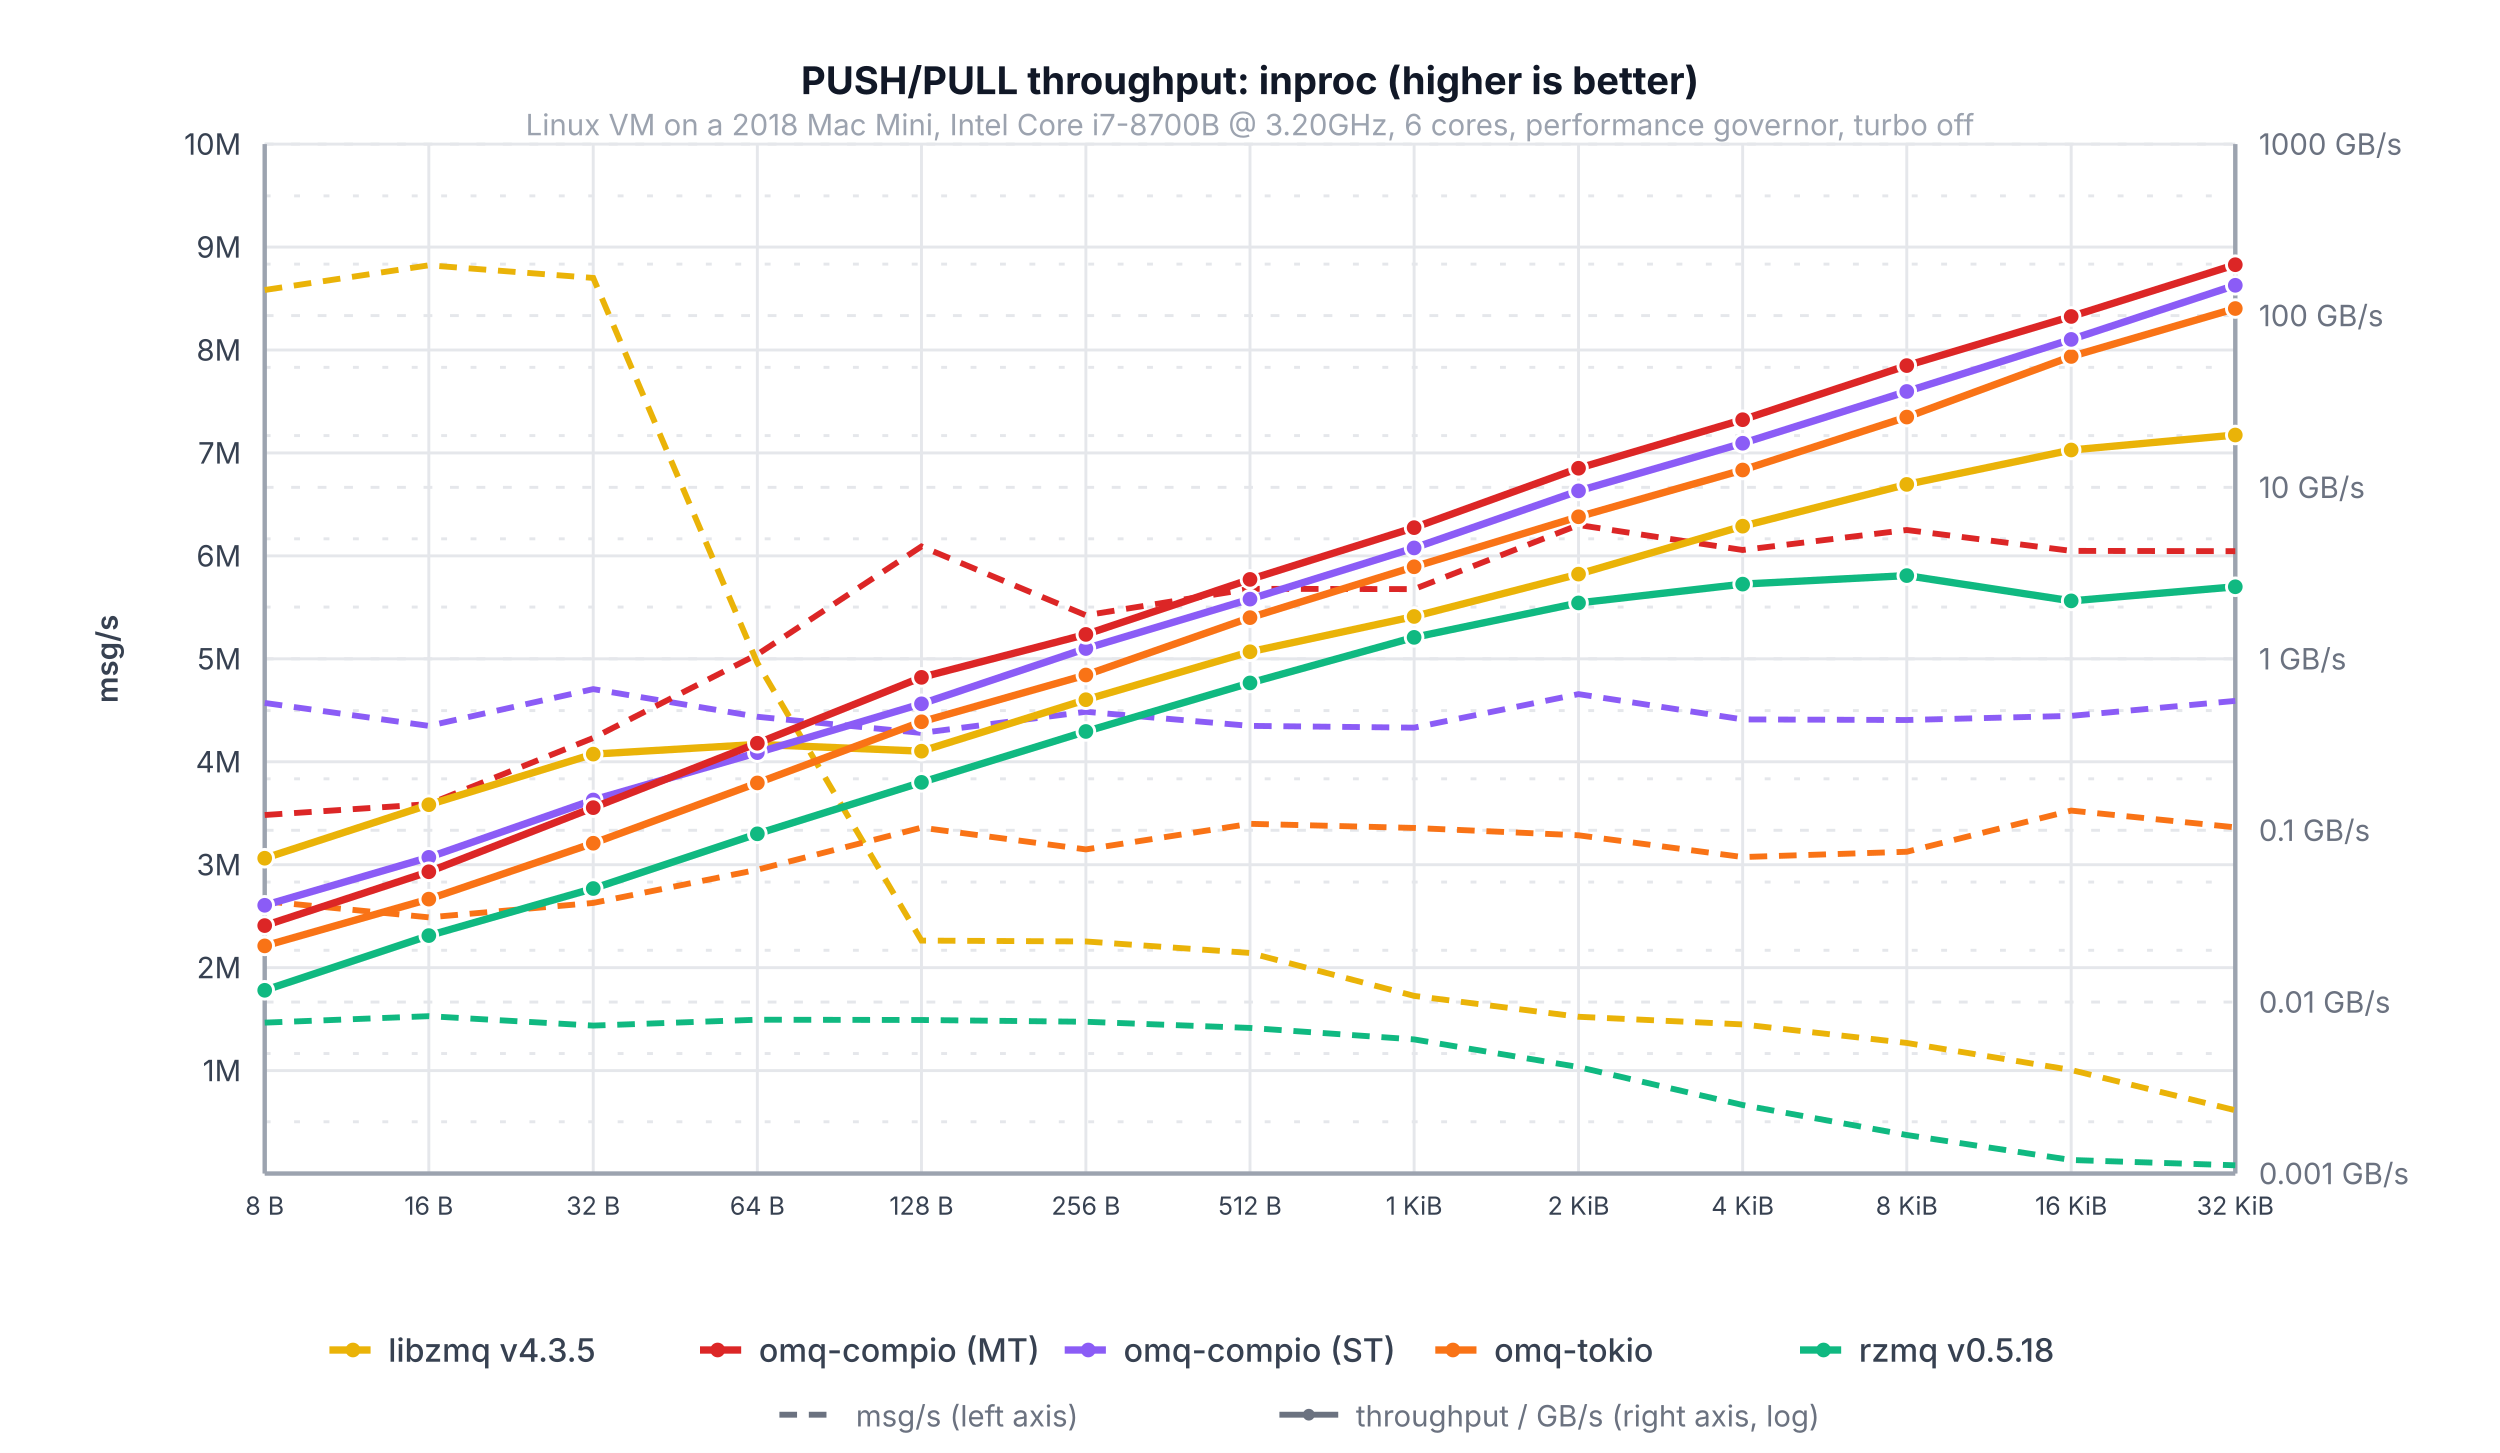
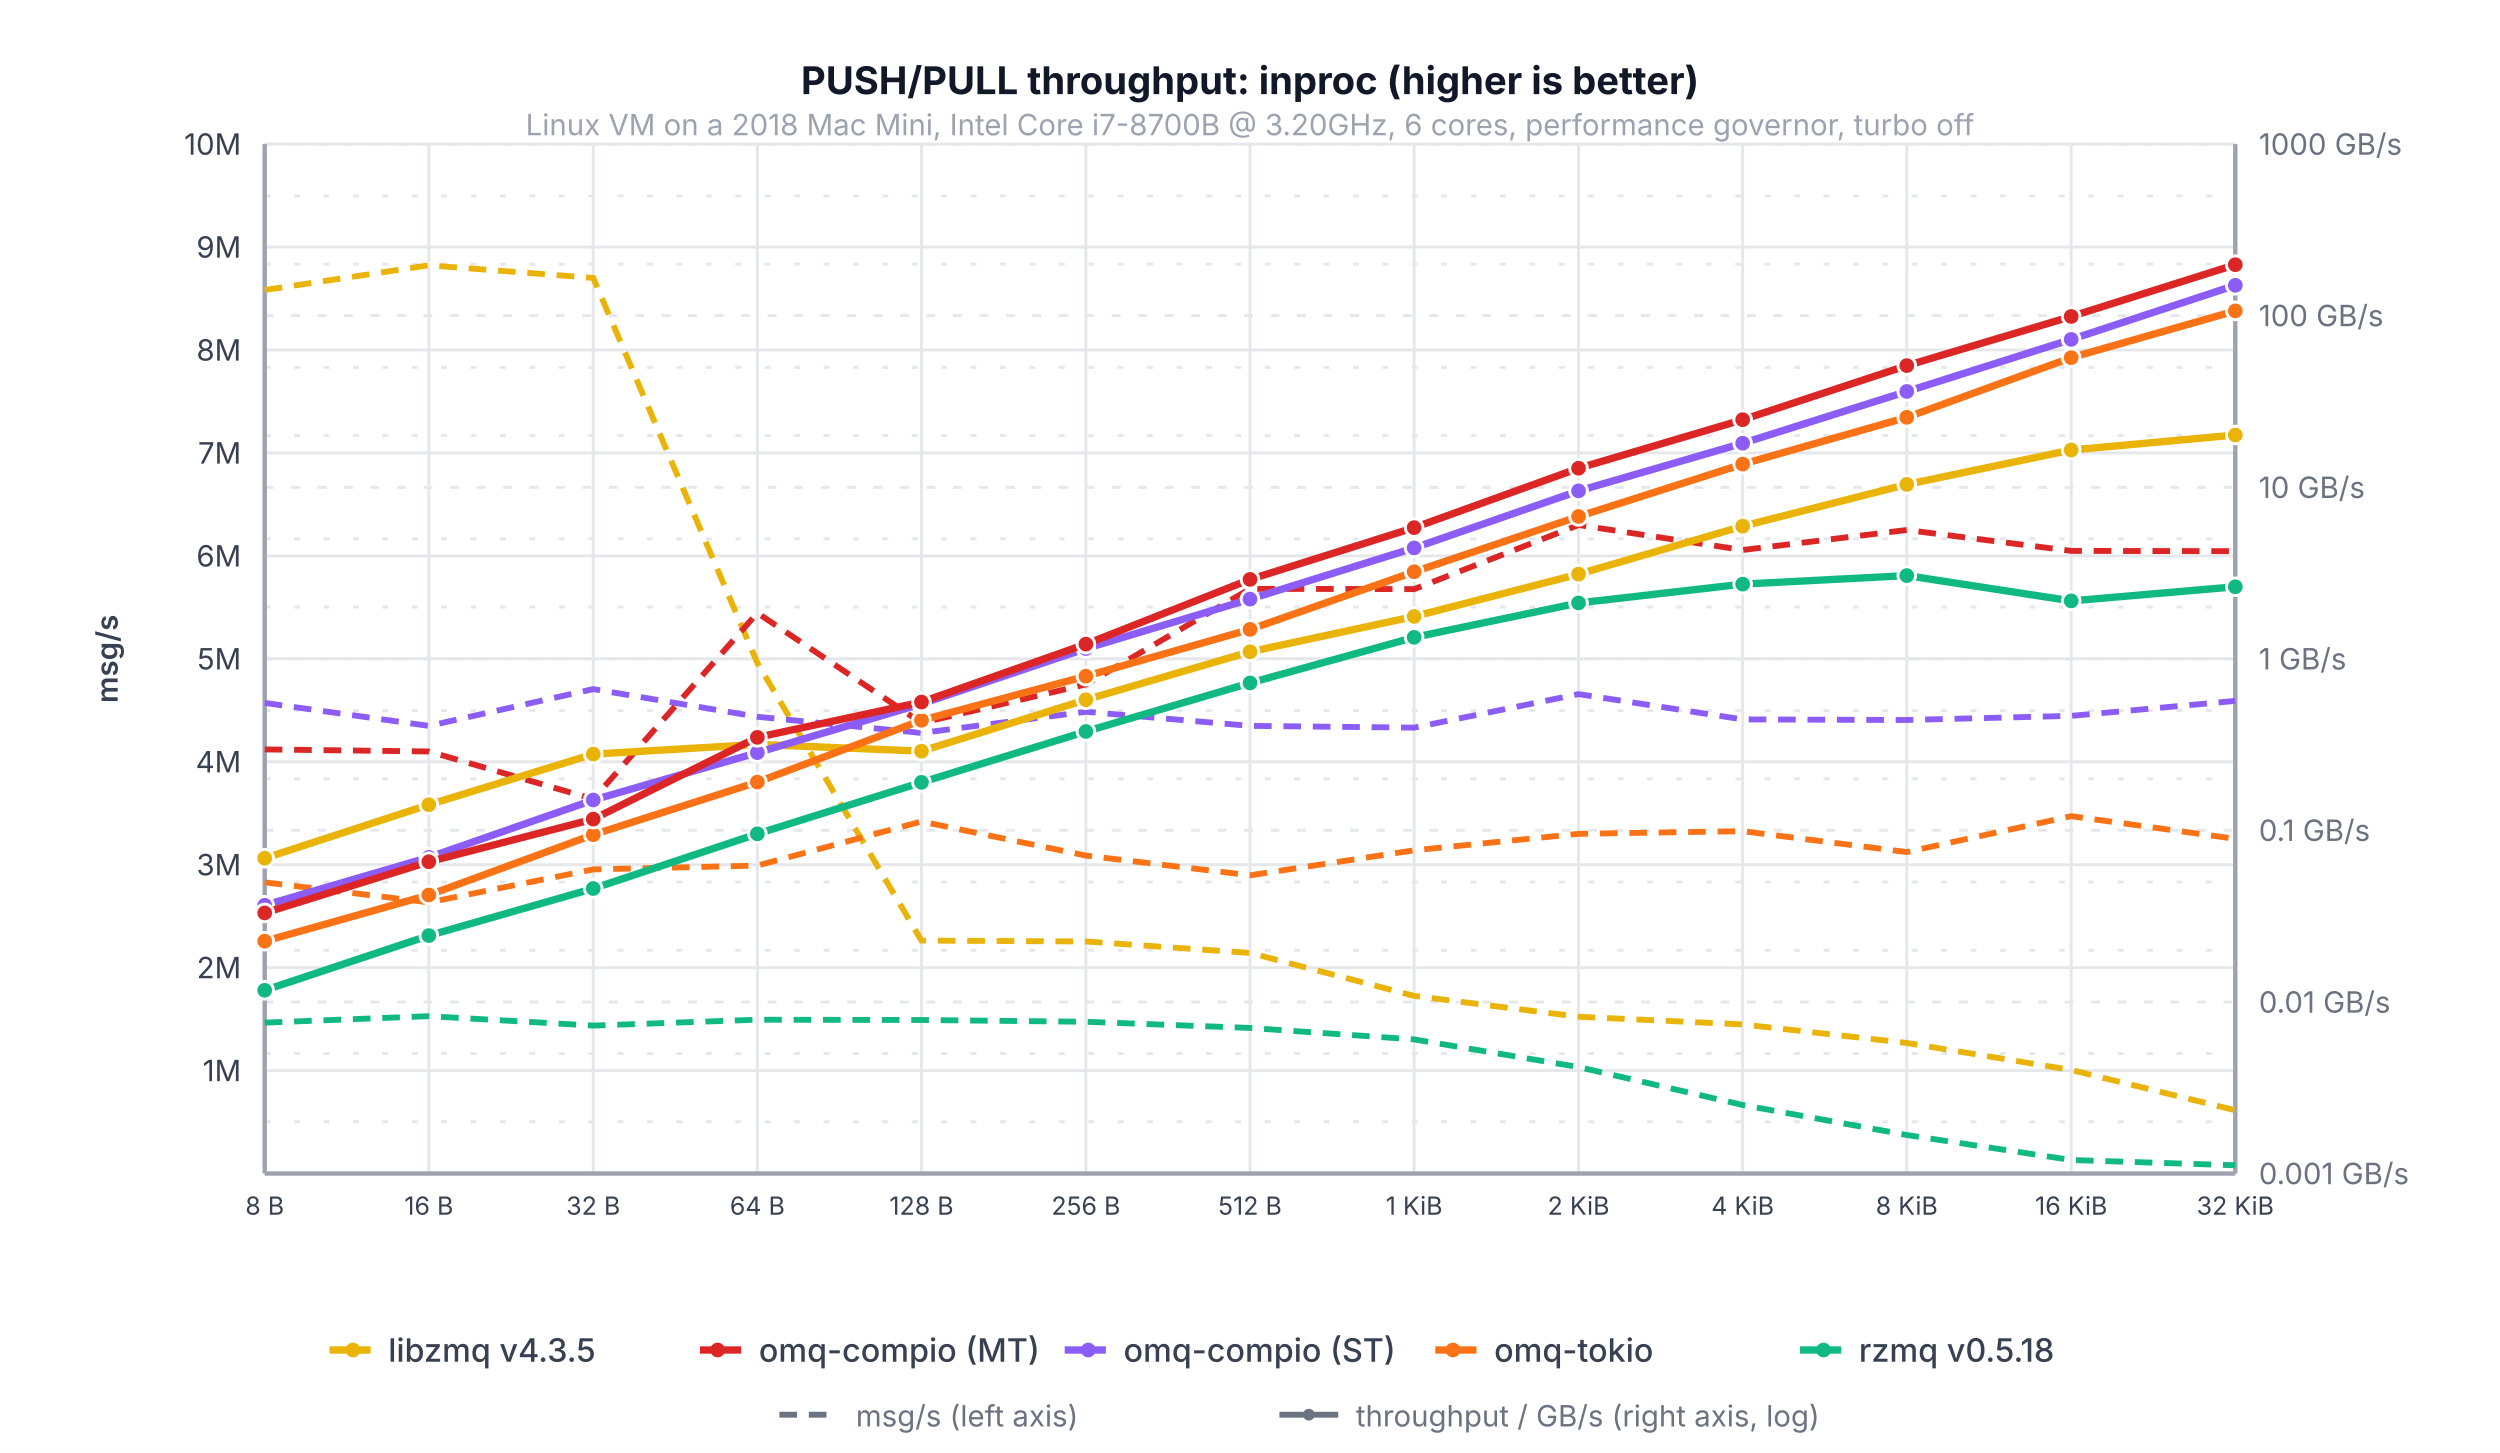
<svg xmlns="http://www.w3.org/2000/svg" viewBox="0 0 850 494" font-family="system-ui, -apple-system, sans-serif">
  <rect width="850" height="494" fill="white" />
  <text x="425.0" y="32.0" text-anchor="middle" fill="#111827" font-size="13" font-weight="700">PUSH/PULL throughput: inproc (higher is better)</text>
  <line x1="90.0" y1="364.0" x2="760.0" y2="364.0" stroke="#e5e7eb" stroke-width="1" />
  <text x="82.0" y="364.0" text-anchor="end" dominant-baseline="middle" fill="#374151" font-size="10">1M</text>
  <line x1="90.0" y1="329.0" x2="760.0" y2="329.0" stroke="#e5e7eb" stroke-width="1" />
  <text x="82.0" y="329.0" text-anchor="end" dominant-baseline="middle" fill="#374151" font-size="10">2M</text>
  <line x1="90.0" y1="294.0" x2="760.0" y2="294.0" stroke="#e5e7eb" stroke-width="1" />
  <text x="82.0" y="294.0" text-anchor="end" dominant-baseline="middle" fill="#374151" font-size="10">3M</text>
  <line x1="90.0" y1="259.0" x2="760.0" y2="259.0" stroke="#e5e7eb" stroke-width="1" />
  <text x="82.0" y="259.0" text-anchor="end" dominant-baseline="middle" fill="#374151" font-size="10">4M</text>
  <line x1="90.0" y1="224.0" x2="760.0" y2="224.0" stroke="#e5e7eb" stroke-width="1" />
  <text x="82.0" y="224.0" text-anchor="end" dominant-baseline="middle" fill="#374151" font-size="10">5M</text>
  <line x1="90.0" y1="189.0" x2="760.0" y2="189.0" stroke="#e5e7eb" stroke-width="1" />
  <text x="82.0" y="189.0" text-anchor="end" dominant-baseline="middle" fill="#374151" font-size="10">6M</text>
  <line x1="90.0" y1="154.0" x2="760.0" y2="154.0" stroke="#e5e7eb" stroke-width="1" />
  <text x="82.0" y="154.0" text-anchor="end" dominant-baseline="middle" fill="#374151" font-size="10">7M</text>
  <line x1="90.0" y1="119.0" x2="760.0" y2="119.0" stroke="#e5e7eb" stroke-width="1" />
  <text x="82.0" y="119.0" text-anchor="end" dominant-baseline="middle" fill="#374151" font-size="10">8M</text>
  <line x1="90.0" y1="84.0" x2="760.0" y2="84.0" stroke="#e5e7eb" stroke-width="1" />
  <text x="82.0" y="84.0" text-anchor="end" dominant-baseline="middle" fill="#374151" font-size="10">9M</text>
  <line x1="90.0" y1="49.0" x2="760.0" y2="49.0" stroke="#e5e7eb" stroke-width="1" />
  <text x="82.0" y="49.0" text-anchor="end" dominant-baseline="middle" fill="#374151" font-size="10">10M</text>
  <line x1="90.0" y1="399.0" x2="760.0" y2="399.0" stroke="#e5e7eb" stroke-width="1" stroke-dasharray="3,6" />
  <text x="768.0" y="399.0" text-anchor="start" dominant-baseline="middle" fill="#6b7280" font-size="10">0.001 GB/s</text>
  <line x1="90.0" y1="381.4" x2="760.0" y2="381.4" stroke="#e5e7eb" stroke-width="1" stroke-dasharray="2,8" />
  <line x1="90.0" y1="358.2" x2="760.0" y2="358.2" stroke="#e5e7eb" stroke-width="1" stroke-dasharray="2,8" />
  <line x1="90.0" y1="340.7" x2="760.0" y2="340.7" stroke="#e5e7eb" stroke-width="1" stroke-dasharray="3,6" />
  <text x="768.0" y="340.7" text-anchor="start" dominant-baseline="middle" fill="#6b7280" font-size="10">0.01 GB/s</text>
  <line x1="90.0" y1="323.1" x2="760.0" y2="323.1" stroke="#e5e7eb" stroke-width="1" stroke-dasharray="2,8" />
  <line x1="90.0" y1="299.9" x2="760.0" y2="299.9" stroke="#e5e7eb" stroke-width="1" stroke-dasharray="2,8" />
  <line x1="90.0" y1="282.3" x2="760.0" y2="282.3" stroke="#e5e7eb" stroke-width="1" stroke-dasharray="3,6" />
  <text x="768.0" y="282.3" text-anchor="start" dominant-baseline="middle" fill="#6b7280" font-size="10">0.1 GB/s</text>
  <line x1="90.0" y1="264.8" x2="760.0" y2="264.8" stroke="#e5e7eb" stroke-width="1" stroke-dasharray="2,8" />
  <line x1="90.0" y1="241.6" x2="760.0" y2="241.6" stroke="#e5e7eb" stroke-width="1" stroke-dasharray="2,8" />
  <line x1="90.0" y1="224.0" x2="760.0" y2="224.0" stroke="#e5e7eb" stroke-width="1" stroke-dasharray="3,6" />
  <text x="768.0" y="224.0" text-anchor="start" dominant-baseline="middle" fill="#6b7280" font-size="10">1 GB/s</text>
  <line x1="90.0" y1="206.4" x2="760.0" y2="206.4" stroke="#e5e7eb" stroke-width="1" stroke-dasharray="2,8" />
  <line x1="90.0" y1="183.2" x2="760.0" y2="183.2" stroke="#e5e7eb" stroke-width="1" stroke-dasharray="2,8" />
  <line x1="90.0" y1="165.7" x2="760.0" y2="165.7" stroke="#e5e7eb" stroke-width="1" stroke-dasharray="3,6" />
  <text x="768.0" y="165.7" text-anchor="start" dominant-baseline="middle" fill="#6b7280" font-size="10">10 GB/s</text>
  <line x1="90.0" y1="148.1" x2="760.0" y2="148.1" stroke="#e5e7eb" stroke-width="1" stroke-dasharray="2,8" />
  <line x1="90.0" y1="124.9" x2="760.0" y2="124.9" stroke="#e5e7eb" stroke-width="1" stroke-dasharray="2,8" />
  <line x1="90.0" y1="107.3" x2="760.0" y2="107.3" stroke="#e5e7eb" stroke-width="1" stroke-dasharray="3,6" />
  <text x="768.0" y="107.3" text-anchor="start" dominant-baseline="middle" fill="#6b7280" font-size="10">100 GB/s</text>
  <line x1="90.0" y1="89.8" x2="760.0" y2="89.8" stroke="#e5e7eb" stroke-width="1" stroke-dasharray="2,8" />
  <line x1="90.0" y1="66.6" x2="760.0" y2="66.6" stroke="#e5e7eb" stroke-width="1" stroke-dasharray="2,8" />
  <line x1="90.0" y1="49.0" x2="760.0" y2="49.0" stroke="#e5e7eb" stroke-width="1" stroke-dasharray="3,6" />
  <text x="768.0" y="49.0" text-anchor="start" dominant-baseline="middle" fill="#6b7280" font-size="10">1000 GB/s</text>
  <line x1="90.0" y1="49.0" x2="90.0" y2="399.0" stroke="#e5e7eb" stroke-width="1" />
  <line x1="145.8" y1="49.0" x2="145.8" y2="399.0" stroke="#e5e7eb" stroke-width="1" />
  <line x1="201.7" y1="49.0" x2="201.7" y2="399.0" stroke="#e5e7eb" stroke-width="1" />
  <line x1="257.5" y1="49.0" x2="257.5" y2="399.0" stroke="#e5e7eb" stroke-width="1" />
  <line x1="313.3" y1="49.0" x2="313.3" y2="399.0" stroke="#e5e7eb" stroke-width="1" />
  <line x1="369.2" y1="49.0" x2="369.2" y2="399.0" stroke="#e5e7eb" stroke-width="1" />
  <line x1="425.0" y1="49.0" x2="425.0" y2="399.0" stroke="#e5e7eb" stroke-width="1" />
  <line x1="480.8" y1="49.0" x2="480.8" y2="399.0" stroke="#e5e7eb" stroke-width="1" />
  <line x1="536.7" y1="49.0" x2="536.7" y2="399.0" stroke="#e5e7eb" stroke-width="1" />
  <line x1="592.5" y1="49.0" x2="592.5" y2="399.0" stroke="#e5e7eb" stroke-width="1" />
  <line x1="648.3" y1="49.0" x2="648.3" y2="399.0" stroke="#e5e7eb" stroke-width="1" />
  <line x1="704.2" y1="49.0" x2="704.2" y2="399.0" stroke="#e5e7eb" stroke-width="1" />
  <line x1="760.0" y1="49.0" x2="760.0" y2="399.0" stroke="#e5e7eb" stroke-width="1" />
  <line x1="90.0" y1="49.0" x2="90.0" y2="399.0" stroke="#9ca3af" stroke-width="1.5" />
  <line x1="760.0" y1="49.0" x2="760.0" y2="399.0" stroke="#9ca3af" stroke-width="1.5" />
  <line x1="90.0" y1="399.0" x2="760.0" y2="399.0" stroke="#9ca3af" stroke-width="1.5" />
  <text x="40.0" y="224.0" text-anchor="middle" fill="#374151" font-size="10" font-weight="600" transform="rotate(-90,40.0,224.0)">msg/s</text>
  <polyline points="90.0,347.7 145.8,345.5 201.7,348.7 257.5,346.7 313.3,346.8 369.2,347.4 425.0,349.5 480.8,353.4 536.7,362.8 592.5,375.7 648.3,385.9 704.2,394.4 760.0,396.2" fill="none" stroke="#10b981" stroke-width="2" stroke-dasharray="6,4" />
  <polyline points="90.0,98.6 145.8,90.2 201.7,94.5 257.5,225.4 313.3,319.8 369.2,320.1 425.0,324.0 480.8,338.6 536.7,345.7 592.5,348.3 648.3,354.6 704.2,363.8 760.0,377.5" fill="none" stroke="#eab308" stroke-width="2" stroke-dasharray="6,4" />
-   <polyline points="90.0,306.4 145.8,311.9 201.7,307.0 257.5,295.7 313.3,281.4 369.2,288.8 425.0,280.1 480.8,281.5 536.7,284.0 592.5,291.4 648.3,289.6 704.2,275.6 760.0,281.3" fill="none" stroke="#f97316" stroke-width="2" stroke-dasharray="6,4" />
+   <polyline points="90.0,300.0 145.8,306.8 201.7,295.6 257.5,294.3 313.3,279.3 369.2,290.9 425.0,297.6 480.8,289.1 536.7,283.5 592.5,282.6 648.3,289.7 704.2,277.5 760.0,285.2" fill="none" stroke="#f97316" stroke-width="2" stroke-dasharray="6,4" />
  <polyline points="90.0,239.0 145.8,246.8 201.7,234.3 257.5,243.7 313.3,249.2 369.2,242.0 425.0,246.8 480.8,247.4 536.7,236.0 592.5,244.6 648.3,244.8 704.2,243.4 760.0,238.3" fill="none" stroke="#8b5cf6" stroke-width="2" stroke-dasharray="6,4" />
-   <polyline points="90.0,277.1 145.8,273.4 201.7,250.9 257.5,222.5 313.3,185.8 369.2,209.2 425.0,200.2 480.8,200.3 536.7,178.5 592.5,187.0 648.3,180.2 704.2,187.3 760.0,187.4" fill="none" stroke="#dc2626" stroke-width="2" stroke-dasharray="6,4" />
+   <polyline points="90.0,254.8 145.8,255.5 201.7,271.7 257.5,208.4 313.3,245.8 369.2,232.7 425.0,200.2 480.8,200.3 536.7,178.5 592.5,187.0 648.3,180.2 704.2,187.3 760.0,187.4" fill="none" stroke="#dc2626" stroke-width="2" stroke-dasharray="6,4" />
  <polyline points="90.0,336.7 145.8,318.1 201.7,302.1 257.5,283.5 313.3,266.0 369.2,248.7 425.0,232.2 480.8,216.7 536.7,205.0 592.5,198.6 648.3,195.7 704.2,204.3 760.0,199.5" fill="none" stroke="#10b981" stroke-width="2.5" stroke-linecap="round" stroke-linejoin="round" />
  <circle cx="90.0" cy="336.7" r="3" fill="#10b981" stroke="white" stroke-width="1" />
  <circle cx="145.8" cy="318.1" r="3" fill="#10b981" stroke="white" stroke-width="1" />
  <circle cx="201.7" cy="302.1" r="3" fill="#10b981" stroke="white" stroke-width="1" />
  <circle cx="257.5" cy="283.5" r="3" fill="#10b981" stroke="white" stroke-width="1" />
  <circle cx="313.3" cy="266.0" r="3" fill="#10b981" stroke="white" stroke-width="1" />
  <circle cx="369.2" cy="248.7" r="3" fill="#10b981" stroke="white" stroke-width="1" />
  <circle cx="425.0" cy="232.2" r="3" fill="#10b981" stroke="white" stroke-width="1" />
  <circle cx="480.8" cy="216.7" r="3" fill="#10b981" stroke="white" stroke-width="1" />
  <circle cx="536.7" cy="205.0" r="3" fill="#10b981" stroke="white" stroke-width="1" />
  <circle cx="592.5" cy="198.6" r="3" fill="#10b981" stroke="white" stroke-width="1" />
  <circle cx="648.3" cy="195.7" r="3" fill="#10b981" stroke="white" stroke-width="1" />
  <circle cx="704.2" cy="204.3" r="3" fill="#10b981" stroke="white" stroke-width="1" />
  <circle cx="760.0" cy="199.5" r="3" fill="#10b981" stroke="white" stroke-width="1" />
  <polyline points="90.0,291.8 145.8,273.6 201.7,256.4 257.5,253.1 313.3,255.4 369.2,237.9 425.0,221.6 480.8,209.6 536.7,195.2 592.5,178.9 648.3,164.7 704.2,153.0 760.0,147.9" fill="none" stroke="#eab308" stroke-width="2.5" stroke-linecap="round" stroke-linejoin="round" />
  <circle cx="90.0" cy="291.8" r="3" fill="#eab308" stroke="white" stroke-width="1" />
  <circle cx="145.8" cy="273.6" r="3" fill="#eab308" stroke="white" stroke-width="1" />
  <circle cx="201.7" cy="256.4" r="3" fill="#eab308" stroke="white" stroke-width="1" />
  <circle cx="257.5" cy="253.1" r="3" fill="#eab308" stroke="white" stroke-width="1" />
  <circle cx="313.3" cy="255.4" r="3" fill="#eab308" stroke="white" stroke-width="1" />
  <circle cx="369.2" cy="237.9" r="3" fill="#eab308" stroke="white" stroke-width="1" />
  <circle cx="425.0" cy="221.6" r="3" fill="#eab308" stroke="white" stroke-width="1" />
  <circle cx="480.8" cy="209.6" r="3" fill="#eab308" stroke="white" stroke-width="1" />
  <circle cx="536.7" cy="195.2" r="3" fill="#eab308" stroke="white" stroke-width="1" />
  <circle cx="592.5" cy="178.9" r="3" fill="#eab308" stroke="white" stroke-width="1" />
  <circle cx="648.3" cy="164.7" r="3" fill="#eab308" stroke="white" stroke-width="1" />
  <circle cx="704.2" cy="153.0" r="3" fill="#eab308" stroke="white" stroke-width="1" />
  <circle cx="760.0" cy="147.9" r="3" fill="#eab308" stroke="white" stroke-width="1" />
-   <polyline points="90.0,321.6 145.8,305.7 201.7,286.7 257.5,266.2 313.3,245.4 369.2,229.5 425.0,210.0 480.8,192.7 536.7,175.7 592.5,159.8 648.3,141.8 704.2,121.2 760.0,104.9" fill="none" stroke="#f97316" stroke-width="2.5" stroke-linecap="round" stroke-linejoin="round" />
-   <circle cx="90.0" cy="321.6" r="3" fill="#f97316" stroke="white" stroke-width="1" />
-   <circle cx="145.8" cy="305.7" r="3" fill="#f97316" stroke="white" stroke-width="1" />
-   <circle cx="201.7" cy="286.7" r="3" fill="#f97316" stroke="white" stroke-width="1" />
-   <circle cx="257.5" cy="266.2" r="3" fill="#f97316" stroke="white" stroke-width="1" />
-   <circle cx="313.3" cy="245.4" r="3" fill="#f97316" stroke="white" stroke-width="1" />
-   <circle cx="369.2" cy="229.5" r="3" fill="#f97316" stroke="white" stroke-width="1" />
-   <circle cx="425.0" cy="210.0" r="3" fill="#f97316" stroke="white" stroke-width="1" />
-   <circle cx="480.8" cy="192.7" r="3" fill="#f97316" stroke="white" stroke-width="1" />
-   <circle cx="536.7" cy="175.7" r="3" fill="#f97316" stroke="white" stroke-width="1" />
-   <circle cx="592.5" cy="159.8" r="3" fill="#f97316" stroke="white" stroke-width="1" />
-   <circle cx="648.3" cy="141.8" r="3" fill="#f97316" stroke="white" stroke-width="1" />
-   <circle cx="704.2" cy="121.2" r="3" fill="#f97316" stroke="white" stroke-width="1" />
-   <circle cx="760.0" cy="104.9" r="3" fill="#f97316" stroke="white" stroke-width="1" />
+   <polyline points="90.0,320.0 145.8,304.3 201.7,283.8 257.5,265.9 313.3,244.9 369.2,229.9 425.0,214.0 480.8,194.4 536.7,175.6 592.5,157.8 648.3,141.9 704.2,121.6 760.0,105.7" fill="none" stroke="#f97316" stroke-width="2.5" stroke-linecap="round" stroke-linejoin="round" />
+   <circle cx="90.0" cy="320.0" r="3" fill="#f97316" stroke="white" stroke-width="1" />
+   <circle cx="145.8" cy="304.3" r="3" fill="#f97316" stroke="white" stroke-width="1" />
+   <circle cx="201.7" cy="283.8" r="3" fill="#f97316" stroke="white" stroke-width="1" />
+   <circle cx="257.5" cy="265.9" r="3" fill="#f97316" stroke="white" stroke-width="1" />
+   <circle cx="313.3" cy="244.9" r="3" fill="#f97316" stroke="white" stroke-width="1" />
+   <circle cx="369.2" cy="229.9" r="3" fill="#f97316" stroke="white" stroke-width="1" />
+   <circle cx="425.0" cy="214.0" r="3" fill="#f97316" stroke="white" stroke-width="1" />
+   <circle cx="480.8" cy="194.4" r="3" fill="#f97316" stroke="white" stroke-width="1" />
+   <circle cx="536.7" cy="175.6" r="3" fill="#f97316" stroke="white" stroke-width="1" />
+   <circle cx="592.5" cy="157.8" r="3" fill="#f97316" stroke="white" stroke-width="1" />
+   <circle cx="648.3" cy="141.9" r="3" fill="#f97316" stroke="white" stroke-width="1" />
+   <circle cx="704.2" cy="121.6" r="3" fill="#f97316" stroke="white" stroke-width="1" />
+   <circle cx="760.0" cy="105.7" r="3" fill="#f97316" stroke="white" stroke-width="1" />
  <polyline points="90.0,307.8 145.8,291.5 201.7,272.0 257.5,255.9 313.3,239.3 369.2,220.5 425.0,203.7 480.8,186.3 536.7,166.9 592.5,150.7 648.3,133.1 704.2,115.4 760.0,97.0" fill="none" stroke="#8b5cf6" stroke-width="2.5" stroke-linecap="round" stroke-linejoin="round" />
  <circle cx="90.0" cy="307.8" r="3" fill="#8b5cf6" stroke="white" stroke-width="1" />
  <circle cx="145.8" cy="291.5" r="3" fill="#8b5cf6" stroke="white" stroke-width="1" />
  <circle cx="201.7" cy="272.0" r="3" fill="#8b5cf6" stroke="white" stroke-width="1" />
  <circle cx="257.5" cy="255.9" r="3" fill="#8b5cf6" stroke="white" stroke-width="1" />
  <circle cx="313.3" cy="239.3" r="3" fill="#8b5cf6" stroke="white" stroke-width="1" />
  <circle cx="369.2" cy="220.5" r="3" fill="#8b5cf6" stroke="white" stroke-width="1" />
  <circle cx="425.0" cy="203.7" r="3" fill="#8b5cf6" stroke="white" stroke-width="1" />
  <circle cx="480.8" cy="186.3" r="3" fill="#8b5cf6" stroke="white" stroke-width="1" />
  <circle cx="536.7" cy="166.9" r="3" fill="#8b5cf6" stroke="white" stroke-width="1" />
  <circle cx="592.5" cy="150.7" r="3" fill="#8b5cf6" stroke="white" stroke-width="1" />
  <circle cx="648.3" cy="133.1" r="3" fill="#8b5cf6" stroke="white" stroke-width="1" />
  <circle cx="704.2" cy="115.4" r="3" fill="#8b5cf6" stroke="white" stroke-width="1" />
  <circle cx="760.0" cy="97.0" r="3" fill="#8b5cf6" stroke="white" stroke-width="1" />
-   <polyline points="90.0,314.7 145.8,296.4 201.7,274.6 257.5,252.7 313.3,230.3 369.2,215.7 425.0,197.0 480.8,179.4 536.7,159.2 592.5,142.7 648.3,124.3 704.2,107.6 760.0,90.0" fill="none" stroke="#dc2626" stroke-width="2.5" stroke-linecap="round" stroke-linejoin="round" />
-   <circle cx="90.0" cy="314.7" r="3" fill="#dc2626" stroke="white" stroke-width="1" />
-   <circle cx="145.8" cy="296.4" r="3" fill="#dc2626" stroke="white" stroke-width="1" />
-   <circle cx="201.7" cy="274.6" r="3" fill="#dc2626" stroke="white" stroke-width="1" />
-   <circle cx="257.5" cy="252.7" r="3" fill="#dc2626" stroke="white" stroke-width="1" />
-   <circle cx="313.3" cy="230.3" r="3" fill="#dc2626" stroke="white" stroke-width="1" />
-   <circle cx="369.2" cy="215.7" r="3" fill="#dc2626" stroke="white" stroke-width="1" />
+   <polyline points="90.0,310.4 145.8,293.0 201.7,278.5 257.5,250.7 313.3,238.7 369.2,219.0 425.0,197.0 480.8,179.4 536.7,159.2 592.5,142.7 648.3,124.3 704.2,107.6 760.0,90.0" fill="none" stroke="#dc2626" stroke-width="2.5" stroke-linecap="round" stroke-linejoin="round" />
+   <circle cx="90.0" cy="310.4" r="3" fill="#dc2626" stroke="white" stroke-width="1" />
+   <circle cx="145.8" cy="293.0" r="3" fill="#dc2626" stroke="white" stroke-width="1" />
+   <circle cx="201.7" cy="278.5" r="3" fill="#dc2626" stroke="white" stroke-width="1" />
+   <circle cx="257.5" cy="250.7" r="3" fill="#dc2626" stroke="white" stroke-width="1" />
+   <circle cx="313.3" cy="238.7" r="3" fill="#dc2626" stroke="white" stroke-width="1" />
+   <circle cx="369.2" cy="219.0" r="3" fill="#dc2626" stroke="white" stroke-width="1" />
  <circle cx="425.0" cy="197.0" r="3" fill="#dc2626" stroke="white" stroke-width="1" />
  <circle cx="480.8" cy="179.4" r="3" fill="#dc2626" stroke="white" stroke-width="1" />
  <circle cx="536.7" cy="159.2" r="3" fill="#dc2626" stroke="white" stroke-width="1" />
  <circle cx="592.5" cy="142.7" r="3" fill="#dc2626" stroke="white" stroke-width="1" />
  <circle cx="648.3" cy="124.3" r="3" fill="#dc2626" stroke="white" stroke-width="1" />
  <circle cx="704.2" cy="107.6" r="3" fill="#dc2626" stroke="white" stroke-width="1" />
  <circle cx="760.0" cy="90.0" r="3" fill="#dc2626" stroke="white" stroke-width="1" />
  <text x="90.0" y="413.0" text-anchor="middle" fill="#374151" font-size="8.5">8 B</text>
  <text x="145.8" y="413.0" text-anchor="middle" fill="#374151" font-size="8.5">16 B</text>
  <text x="201.7" y="413.0" text-anchor="middle" fill="#374151" font-size="8.5">32 B</text>
  <text x="257.5" y="413.0" text-anchor="middle" fill="#374151" font-size="8.5">64 B</text>
  <text x="313.3" y="413.0" text-anchor="middle" fill="#374151" font-size="8.5">128 B</text>
  <text x="369.2" y="413.0" text-anchor="middle" fill="#374151" font-size="8.5">256 B</text>
  <text x="425.0" y="413.0" text-anchor="middle" fill="#374151" font-size="8.5">512 B</text>
  <text x="480.8" y="413.0" text-anchor="middle" fill="#374151" font-size="8.5">1 KiB</text>
  <text x="536.7" y="413.0" text-anchor="middle" fill="#374151" font-size="8.5">2 KiB</text>
  <text x="592.5" y="413.0" text-anchor="middle" fill="#374151" font-size="8.5">4 KiB</text>
  <text x="648.3" y="413.0" text-anchor="middle" fill="#374151" font-size="8.5">8 KiB</text>
  <text x="704.2" y="413.0" text-anchor="middle" fill="#374151" font-size="8.5">16 KiB</text>
  <text x="760.0" y="413.0" text-anchor="middle" fill="#374151" font-size="8.5">32 KiB</text>
  <text x="425.0" y="46" text-anchor="middle" fill="#9ca3af" font-size="10">Linux VM on a 2018 Mac Mini, Intel Core i7-8700B @ 3.20GHz, 6 cores, performance governor, turbo off</text>
  <line x1="112" y1="459" x2="126" y2="459" stroke="#eab308" stroke-width="2.5" />
  <circle cx="120" cy="459" r="2.5" fill="#eab308" />
  <text x="132" y="463" fill="#374151" font-size="11" font-weight="500">libzmq v4.3.5</text>
  <line x1="238" y1="459" x2="252" y2="459" stroke="#dc2626" stroke-width="2.5" />
  <circle cx="244" cy="459" r="2.5" fill="#dc2626" />
  <text x="258" y="463" fill="#374151" font-size="11" font-weight="500">omq-compio (MT)</text>
  <line x1="362" y1="459" x2="376" y2="459" stroke="#8b5cf6" stroke-width="2.5" />
  <circle cx="370" cy="459" r="2.5" fill="#8b5cf6" />
  <text x="382" y="463" fill="#374151" font-size="11" font-weight="500">omq-compio (ST)</text>
  <line x1="488" y1="459" x2="502" y2="459" stroke="#f97316" stroke-width="2.5" />
  <circle cx="494" cy="459" r="2.5" fill="#f97316" />
  <text x="508" y="463" fill="#374151" font-size="11" font-weight="500">omq-tokio</text>
  <line x1="612" y1="459" x2="626" y2="459" stroke="#10b981" stroke-width="2.5" />
  <circle cx="620" cy="459" r="2.5" fill="#10b981" />
  <text x="632" y="463" fill="#374151" font-size="11" font-weight="500">rzmq v0.5.18</text>
  <line x1="265" y1="481" x2="285" y2="481" stroke="#6b7280" stroke-width="2" stroke-dasharray="6,4" />
  <text x="291" y="485" fill="#6b7280" font-size="10">msg/s (left axis)</text>
  <line x1="435" y1="481" x2="455" y2="481" stroke="#6b7280" stroke-width="2" />
  <circle cx="445" cy="481" r="2" fill="#6b7280" />
  <text x="461" y="485" fill="#6b7280" font-size="10">throughput / GB/s (right axis, log)</text>
</svg>
